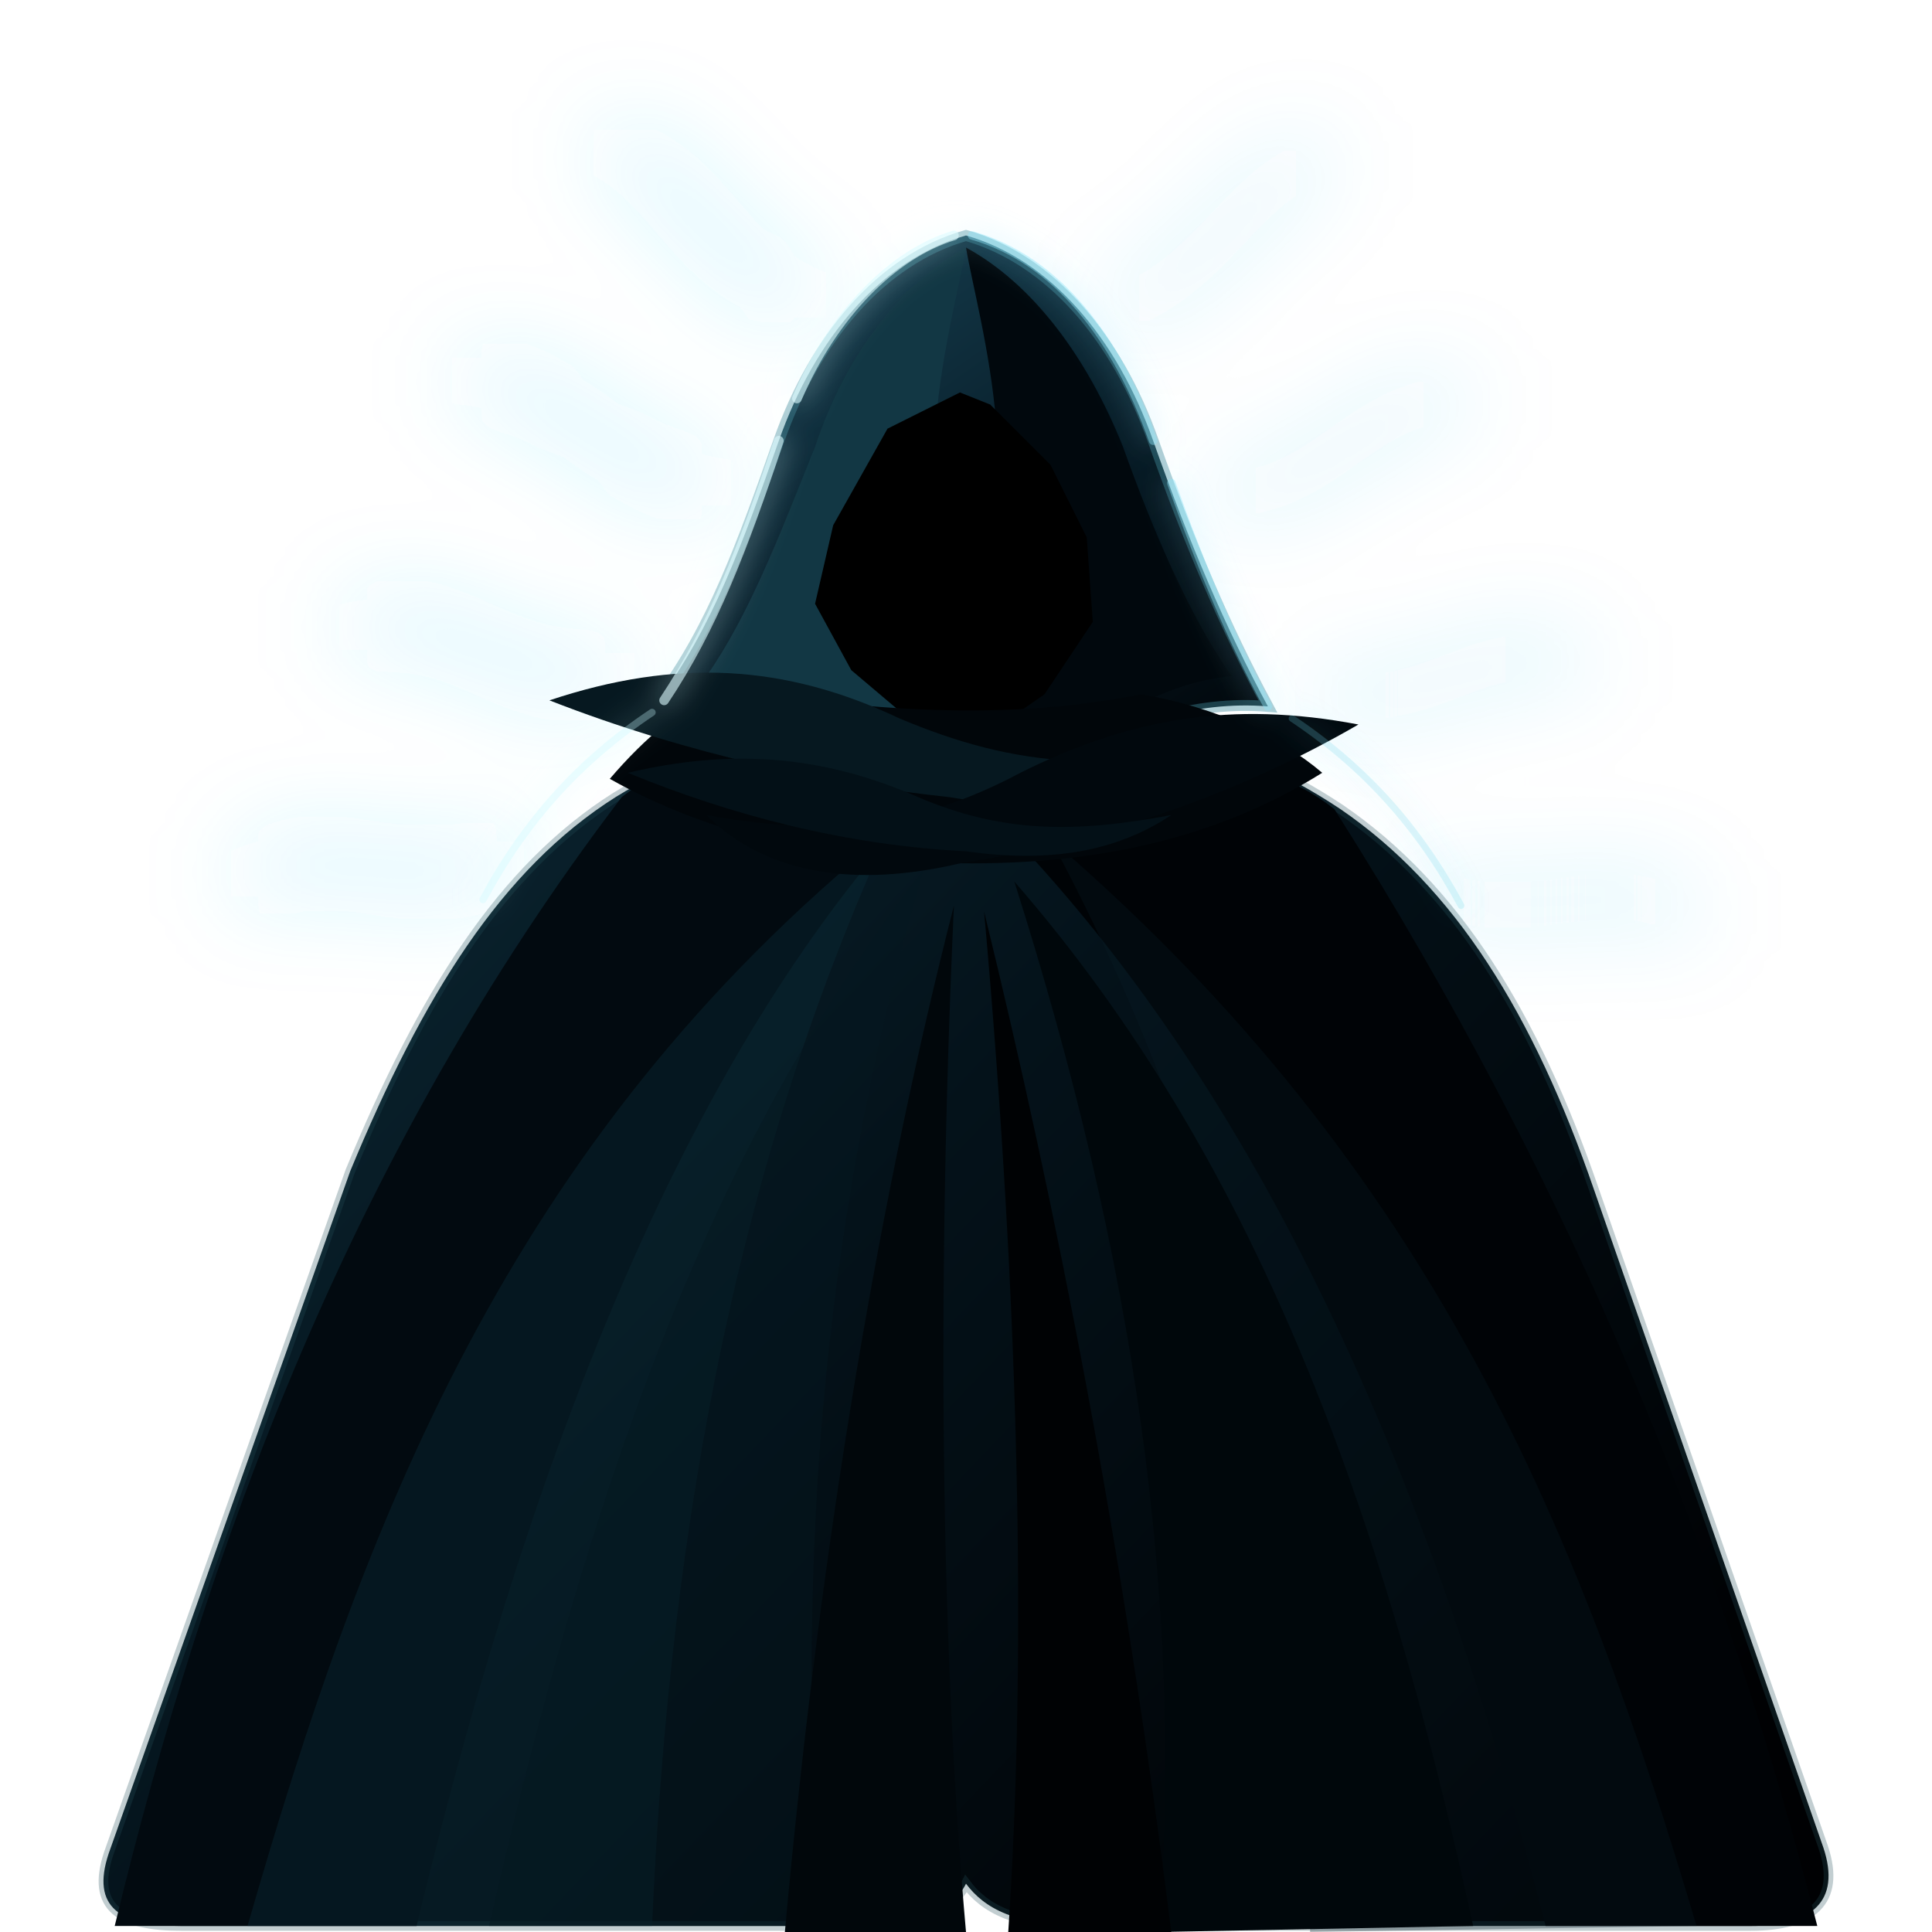
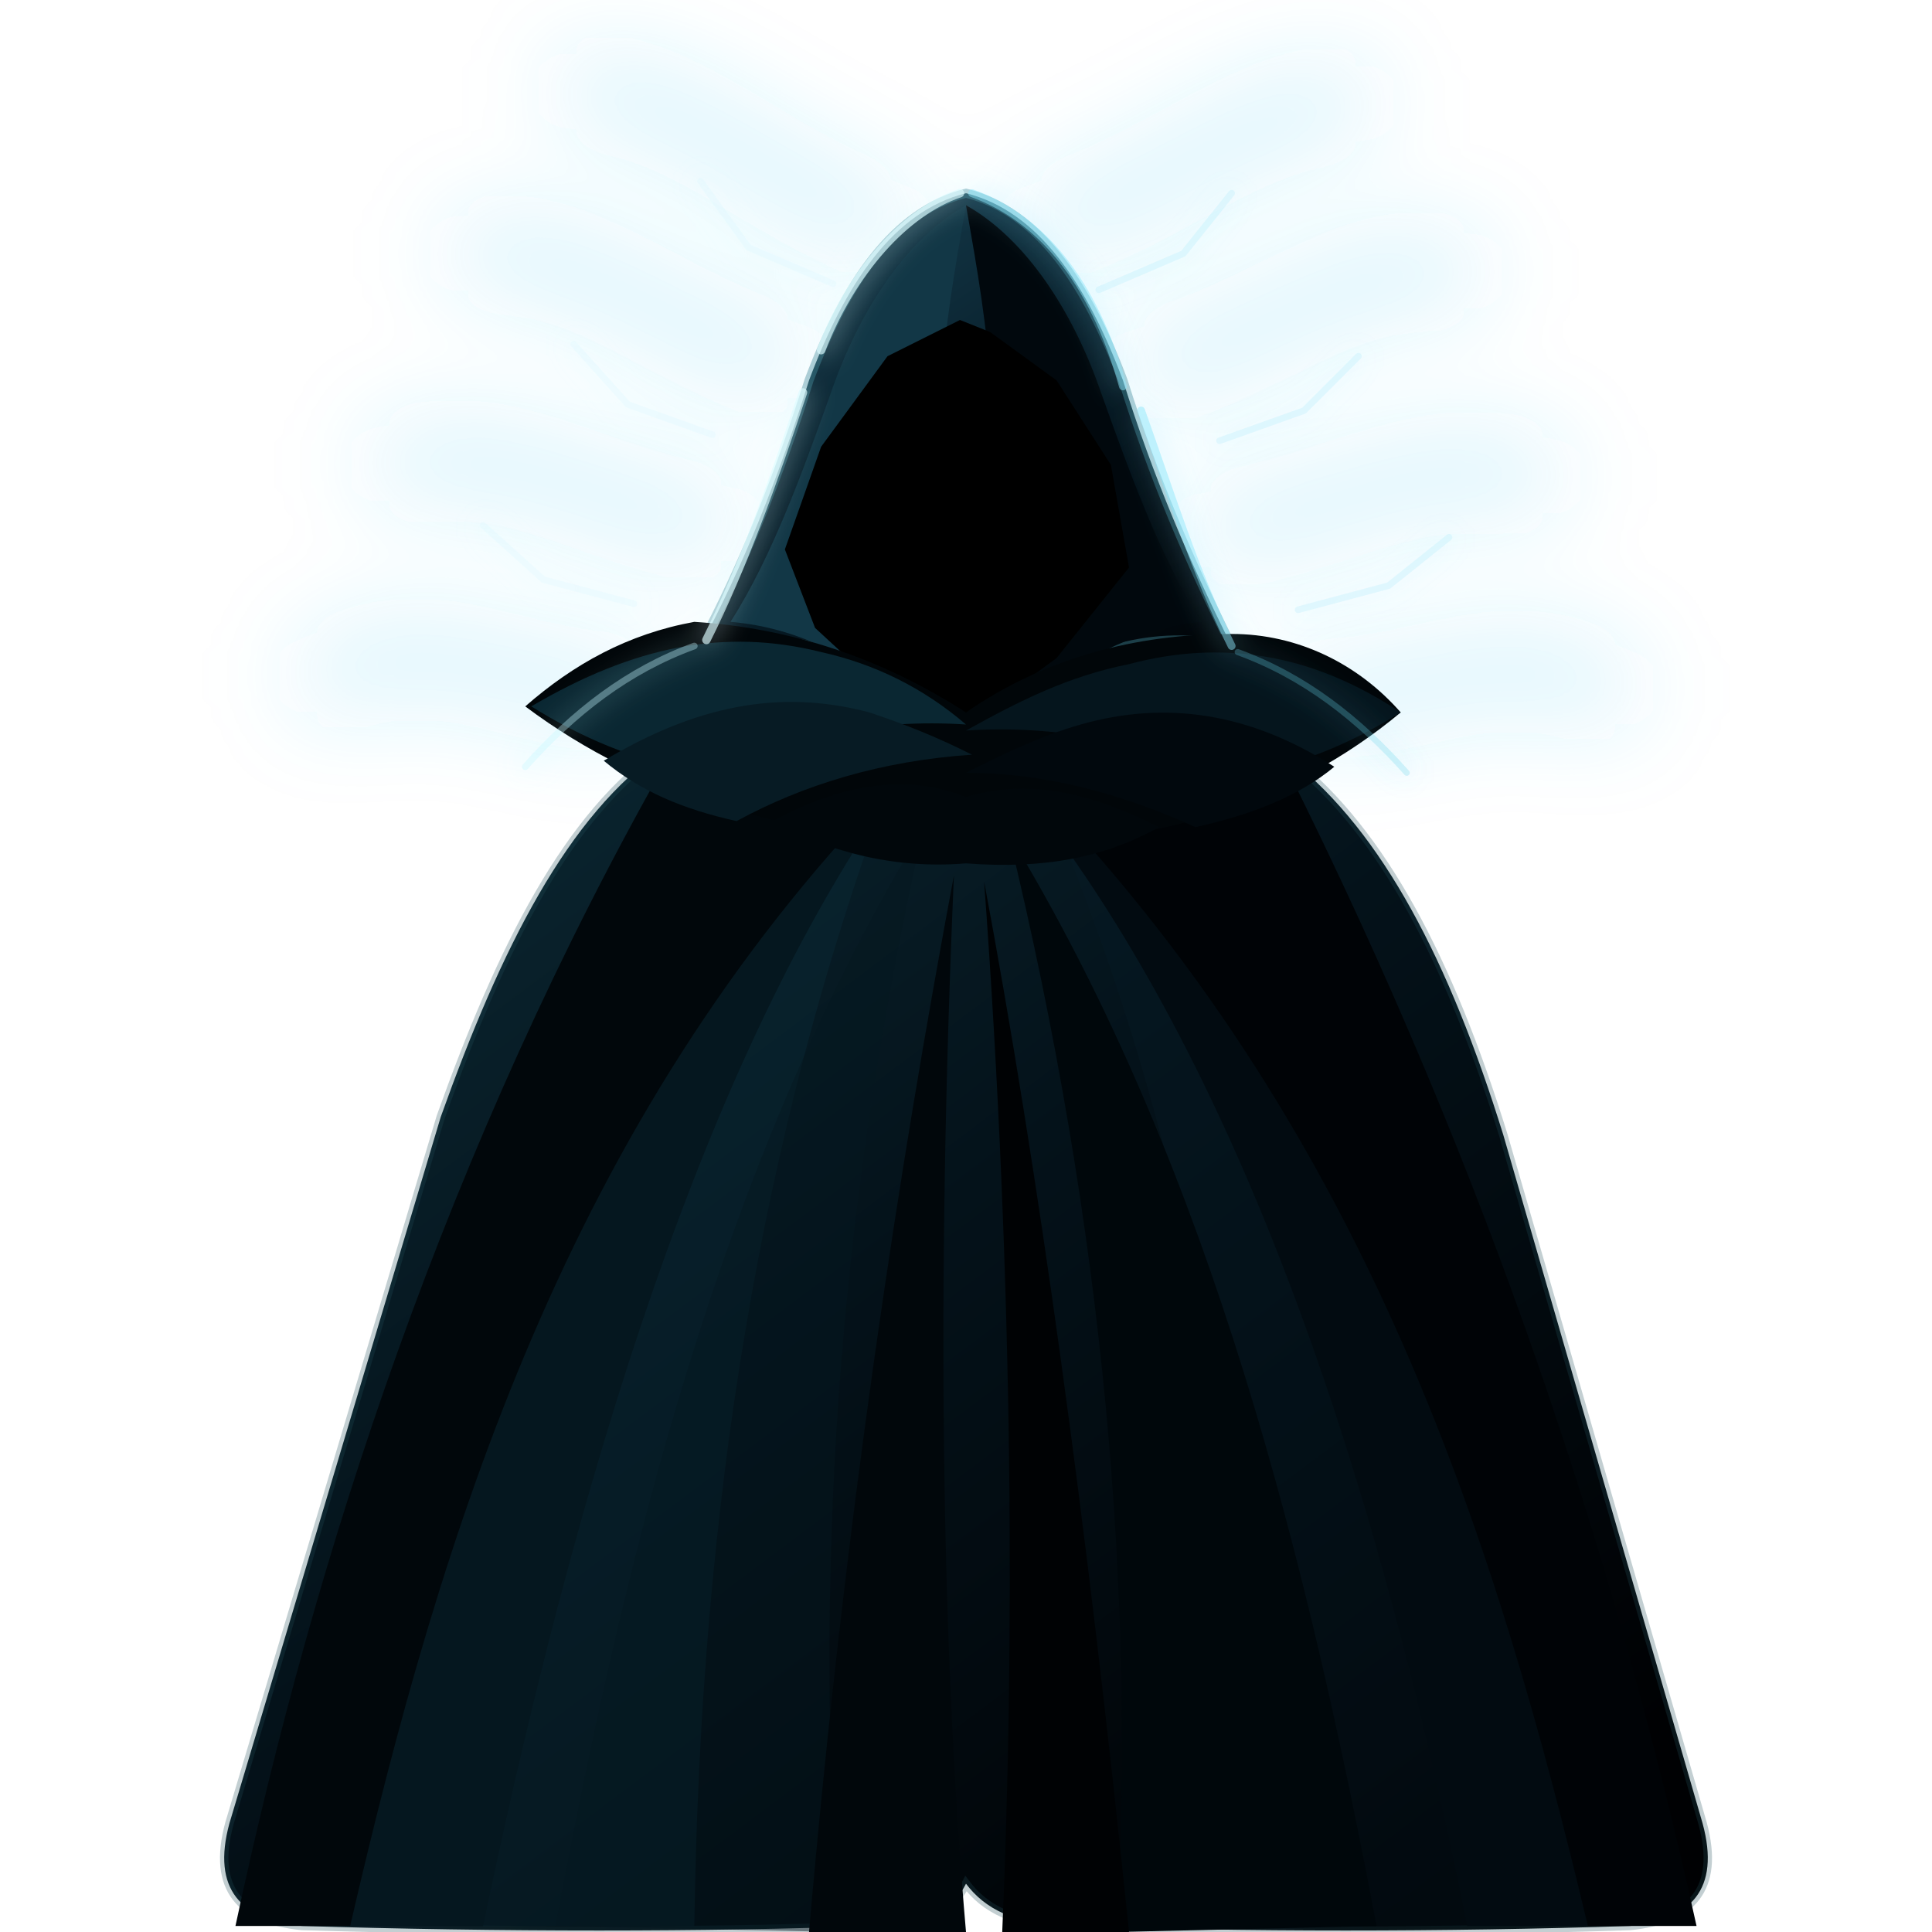
- <svg xmlns="http://www.w3.org/2000/svg" viewBox="0 0 32 32" role="img" aria-labelledby="t d" data-brand-vector-source="canonical-reference-v2-reset-v12-7">
+ <svg xmlns="http://www.w3.org/2000/svg" viewBox="0 0 32 32" role="img" aria-labelledby="t d" data-brand-vector-source="canonical-reference-v2-macro-reset-v13-4">
  <defs>
-     <linearGradient id="c" x1="5" y1="13" x2="25" y2="32" gradientUnits="userSpaceOnUse">
-       <stop stop-color="#0b2632" />
-       <stop offset=".42" stop-color="#04121a" />
+     <linearGradient id="c" x1="8" y1="12" x2="23" y2="32" gradientUnits="userSpaceOnUse">
+       <stop stop-color="#0b2732" />
+       <stop offset=".44" stop-color="#04121a" />
      <stop offset="1" stop-color="#000103" />
    </linearGradient>
-     <linearGradient id="h" x1="13" y1="4" x2="20" y2="14" gradientUnits="userSpaceOnUse">
+     <linearGradient id="h" x1="13" y1="3" x2="19" y2="12" gradientUnits="userSpaceOnUse">
      <stop stop-color="#174052" />
-       <stop offset=".48" stop-color="#071c27" />
+       <stop offset=".5" stop-color="#071c27" />
      <stop offset="1" stop-color="#000205" />
    </linearGradient>
-     <filter id="b" x="-100%" y="-100%" width="300%" height="300%">
+     <filter id="b" x="-120%" y="-120%" width="340%" height="340%">
      <feGaussianBlur stdDeviation=".8" />
    </filter>
-     <filter id="g" x="-120%" y="-120%" width="340%" height="340%">
-       <feGaussianBlur stdDeviation=".24" result="x" />
+     <filter id="g" x="-130%" y="-130%" width="360%" height="360%">
+       <feGaussianBlur stdDeviation=".22" result="x" />
      <feMerge>
        <feMergeNode in="x" />
        <feMergeNode in="SourceGraphic" />
      </feMerge>
    </filter>
  </defs>
-   <g aria-hidden="true" fill="none" stroke-linecap="round">
-     <path d="M13.2 4.9C11.8 4.4 11.5 3.1 10.3 2.5M11.6 8C10 7.8 9.5 6.4 8 6.3M10 11.2C8.2 11.4 7.6 10 6.1 10.4M8.2 14.3C6.5 14.9 5.6 13.8 4.3 14.5" stroke="#39d2ff" stroke-opacity=".22" stroke-width=".8" filter="url(#b)" />
-     <path d="M18.6 5.1C20.1 4.5 20.5 3.2 21.7 2.7M20.3 8.2C22 8.1 22.4 6.8 24 6.6M22 11.5C23.8 11.8 24.5 10.5 26 11M23.8 14.8C25.5 15.4 26.4 14.4 27.8 15.1" stroke="#25bce9" stroke-opacity=".16" stroke-width=".75" filter="url(#b)" />
+   <g aria-hidden="true" fill="none" stroke-linecap="round" stroke-linejoin="round">
+     <g filter="url(#b)" stroke="#31c9f4" stroke-opacity=".19" stroke-width="1.25">
+       <path d="M14.5 3.7C12.5 2.9 11.5 1.7 9.8 1.5M12.8 6C10.8 5.3 9.7 4.1 8 4.2M11.7 8.7C9.6 8.3 8.5 7.3 6.7 7.7M10.3 11.5C8.4 11.4 7.2 10.4 5.5 11.2" />
+       <path d="M17.5 3.7C19.5 3 20.5 1.9 22.2 1.7M19.2 6.1C21.2 5.5 22.3 4.3 24 4.5M20.3 8.8C22.4 8.4 23.5 7.5 25.3 7.9M21.7 11.6C23.6 11.6 24.8 10.6 26.5 11.4" />
+     </g>
+     <g filter="url(#g)" stroke-width=".11">
+       <path d="M13.8 4.7L12.4 4.1L11.6 3M11.8 7.2L10.4 6.7L9.5 5.7M10.5 10L9 9.6L8 8.7" stroke="#d9fbff" stroke-opacity=".25" />
+       <path d="M18.2 4.8L19.6 4.2L20.4 3.2M20.2 7.3L21.6 6.8L22.5 5.9M21.5 10.1L23 9.7L24 8.9" stroke="#91e6fa" stroke-opacity=".19" />
+     </g>
  </g>
-   <path d="M16 11.7C14 11.6 12 12.1 10.2 13.2C8.3 14.4 7 16.5 5.8 19.4L1.8 30.7C1.5 31.6 2 31.9 3 31.9H14.2C15.3 31.9 15.8 31.6 16 31.2C16.3 31.6 16.8 31.9 18 31.9H29C30 31.9 30.5 31.5 30.2 30.6L26.4 19.7C25.4 16.8 24.1 14.7 22.2 13.4C20.4 12.2 18.3 11.7 16 11.7Z" fill="url(#c)" stroke="#244f5c" stroke-opacity=".28" stroke-width=".16" />
-   <g>
-     <path d="M1.9 31.9C3.4 25.7 5.8 19.1 10.3 13.2C11.7 12.1 13.2 12.5 14.8 13.8C11.6 17.5 9 23.2 6.9 31.9Z" fill="#020a10" />
-     <path d="M4.1 31.9C6 25.3 8.4 18.9 14.7 13.8C12.3 19.1 11.1 25 10.8 31.9Z" fill="#0b2834" fill-opacity=".45" />
-     <path d="M8.1 31.9C9.7 24.9 11.7 19 15.3 14.4C13.5 20.6 13.2 26.4 13.6 31.9Z" fill="#061720" fill-opacity=".48" />
-     <path d="M13 32C13.6 25.4 14.6 19.7 15.8 15C15.5 21.6 15.6 27.5 16 32Z" fill="#01070b" />
-     <path d="M30.1 31.9C28.6 26 26.1 19.7 22.1 13.4C20.7 12.3 19.1 12.6 17 14.1C20.6 18 23.5 23.7 25.6 31.9Z" fill="#000306" />
-     <path d="M28.1 31.9C26.2 25.5 23.8 19.4 17.4 13.9C20.3 19.3 21.6 25 21.7 32Z" fill="#071d27" fill-opacity=".3" />
-     <path d="M24.4 31.9C22.9 25 20.8 19.2 16.8 14.6C18.8 20.9 19.6 26.5 19.2 32Z" fill="#00070b" />
-     <path d="M19.4 32C18.6 25.6 17.5 20 16.3 15.1C16.9 21.8 17 27.5 16.7 32Z" fill="#000204" />
-   </g>
-   <path d="M16 3.9C14.6 4.3 13.5 5.6 12.9 7.3C12.3 9 11.8 10.4 10.9 11.6C12.2 11.5 13.6 11.9 14.7 12.7C15.3 13.1 15.7 13.5 16 13.9C16.4 13.4 16.9 13 17.5 12.6C18.6 12 19.8 11.6 21 11.7C20.3 10.4 19.7 9 19.1 7.3C18.5 5.6 17.4 4.3 16 3.9Z" fill="url(#h)" stroke="#428b9b" stroke-opacity=".42" stroke-width=".18" />
-   <path d="M16 4.1C14.9 4.7 14 5.9 13.5 7.4C12.9 8.9 12.4 10.2 11.7 11.2C13 11.3 14.2 12.1 15.7 13.6C15.2 11 15.3 8.9 15.5 7C15.6 5.8 15.9 4.7 16 4.1Z" fill="#123744" />
-   <path d="M16 4.1C17.1 4.7 18 5.9 18.6 7.4C19.1 8.8 19.7 10.2 20.4 11.2C19.2 11.3 17.9 12.1 16.2 13.6C16.7 11 16.8 8.9 16.5 7C16.4 5.8 16.1 4.7 16 4.1Z" fill="#01080d" />
-   <path d="M15.9 6.5L14.7 7.1L13.8 8.7L13.5 10L14.1 11.1L15.4 12.2L16 12.4L17.3 11.5L18.1 10.3L18 8.9L17.4 7.7L16.4 6.7Z" fill="#000" />
-   <path d="M12 11.4C14 11.7 16.4 12 18.9 11.5C20.1 11.7 21.2 12.2 21.9 12.8C20.3 13.8 18.4 14.3 16.1 14.3C13.7 14.3 11.7 13.8 10.1 12.9C10.7 12.2 11.3 11.7 12 11.4Z" fill="#01060a" />
-   <path d="M9.1 11.6C11.2 10.9 13 11 14.9 11.9C16.8 12.7 18.5 12.9 21.2 12.1C20.2 13 18.8 13.4 17 13.4L15.7 13.2C13.8 13 11.4 12.5 9.1 11.6Z" fill="#061820" />
-   <path d="M22.5 12C20.4 11.6 18.7 11.9 16.9 12.8C15.4 13.6 13.9 13.9 11.7 13.5C12.7 14.5 14.2 14.7 15.9 14.3C18.4 13.9 20.6 13.1 22.5 12Z" fill="#01080d" />
-   <path d="M10.4 12.8C12.1 12.4 13.6 12.5 15.2 13.2C16.6 13.8 17.8 13.8 19.4 13.5C18.5 14.1 17.4 14.3 16 14.1C14 14 12.1 13.5 10.4 12.8Z" fill="#031017" />
+   <path d="M16 10.9C14.2 10.8 12.5 11.3 11 12.4C9.4 13.5 8.3 15.7 7.3 18.5L3.8 30.2C3.5 31.3 4 31.8 5 31.9C8.2 32 11.8 32 14.4 31.9C15.4 31.9 15.8 31.6 16 31.2C16.3 31.6 16.8 31.9 17.8 31.9C20.5 32 24 32 27 31.9C28 31.8 28.5 31.3 28.2 30.2L24.9 18.8C24 15.9 22.9 13.8 21.4 12.6C19.8 11.4 18.1 10.9 16 10.9Z" fill="url(#c)" stroke="#244f5c" stroke-opacity=".27" stroke-width=".14" />
+   <path d="M3.9 31.9C5.2 25.8 7.4 19 11.1 12.5C12.1 11.6 13.4 11.8 14.8 13.1C12 17.1 9.8 23.3 8 31.9Z" fill="#01070b" />
+   <path d="M5.8 31.9C7.3 25.4 9.4 18.6 14.7 13.1C12.6 18.8 11.6 24.9 11.5 31.9Z" fill="#0a2934" fill-opacity=".48" />
+   <path d="M9.2 31.9C10.5 24.9 12.2 18.8 15.3 13.7C13.8 20.3 13.5 26.3 13.9 32Z" fill="#061720" fill-opacity=".48" />
+   <path d="M13.4 32C14 25.1 14.9 19.3 15.8 14.5C15.5 21.4 15.6 27.4 16 32Z" fill="#01070b" />
+   <path d="M28.1 31.9C26.8 26 24.7 19.5 21.3 12.7C20.2 11.7 18.9 11.8 17.1 13.3C20.2 17.3 22.6 23.4 24.3 31.9Z" fill="#000306" />
+   <path d="M26.3 31.9C24.8 25.6 22.7 18.9 17.3 13.2C19.7 18.8 20.8 24.9 20.7 31.9Z" fill="#061d27" fill-opacity=".34" />
+   <path d="M22.8 31.9C21.5 25 19.8 18.9 16.7 13.8C18.3 20.4 18.8 26.4 18.5 32Z" fill="#00070b" />
+   <path d="M18.7 32C18 25.2 17.2 19.4 16.3 14.6C16.8 21.4 16.8 27.4 16.6 32Z" fill="#000204" />
+   <path d="M16 3.2C14.8 3.5 14 4.7 13.4 6.3C12.9 7.9 12.3 9.4 11.6 10.7C13 10.4 14.3 10.8 15.3 11.6C15.6 11.8 15.8 12.1 16 12.4C16.2 12.1 16.6 11.8 17 11.5C17.9 10.8 19.1 10.4 20.4 10.7C19.7 9.3 19.1 7.9 18.6 6.3C18 4.7 17.2 3.5 16 3.2Z" fill="url(#h)" stroke="#428b9b" stroke-opacity=".42" stroke-width=".15" />
+   <path d="M16 3.4C15.1 3.9 14.3 5 13.8 6.4C13.3 7.8 12.8 9.2 12.1 10.3C13.3 10.4 14.5 11 15.8 12.3C15.4 10 15.4 8 15.6 6.2C15.7 5 15.9 4 16 3.4Z" fill="#123746" />
+   <path d="M16 3.4C16.9 3.9 17.7 5 18.2 6.4C18.7 7.8 19.2 9.2 19.9 10.3C18.8 10.4 17.6 11 16.1 12.3C16.6 10 16.6 8 16.4 6.2C16.3 5 16.1 4 16 3.4Z" fill="#01080d" />
+   <path d="M15.9 5.3L14.7 5.9L13.6 7.4L13 9.1L13.5 10.4L14.8 11.6L16 12L17.5 10.9L18.7 9.4L18.4 7.7L17.5 6.3L16.4 5.5Z" fill="#000" />
+   <path d="M11.5 10.3C13.1 10.4 14.6 10.9 16 11.8C17.3 10.9 18.8 10.5 20.4 10.5C21.5 10.5 22.5 11 23.2 11.8C21.4 13.3 19 14.1 16 14C13.2 13.9 10.7 13.2 8.7 11.7C9.5 11 10.4 10.5 11.5 10.3Z" fill="#010609" />
+   <path d="M8.8 11.7C10.5 10.7 12 10.4 13.6 10.8C14.5 11 15.3 11.4 16 12C14.5 11.9 13 12.2 11.6 12.8C10.5 12.6 9.6 12.2 8.8 11.7Z" fill="#0a2732" />
+   <path d="M10 12.6C11.5 11.7 12.9 11.4 14.4 11.8C15 12 15.5 12.2 16.1 12.5C14.6 12.6 13.3 13 12.2 13.6C11.3 13.4 10.6 13.1 10 12.6Z" fill="#071b24" />
+   <path d="M23.2 11.8C21.7 10.8 20.2 10.6 18.7 11C17.7 11.2 16.9 11.6 16 12.1C17.5 12 19 12.3 20.3 12.9C21.5 12.7 22.4 12.3 23.2 11.8Z" fill="#05151d" />
+   <path d="M22.1 12.7C20.7 11.8 19.3 11.6 17.9 12C17.2 12.2 16.6 12.5 16 12.8C17.4 12.8 18.7 13.2 19.8 13.7C20.7 13.5 21.5 13.2 22.1 12.7Z" fill="#01080d" />
+   <path d="M12.8 13.6C13.9 13 15 12.8 16 13.2C17 12.9 18 13.1 19.2 13.7C18.3 14.2 17.3 14.4 16 14.3C14.8 14.4 13.7 14.1 12.8 13.6Z" fill="#01070b" />
  <g fill="none" stroke-linecap="round" filter="url(#g)">
-     <path d="M11 11.6C11.8 10.4 12.3 9.1 12.9 7.3M13.2 6.6C13.8 5.2 14.8 4.2 15.8 3.9" stroke="#dcfbff" stroke-opacity=".6" stroke-width=".16" />
-     <path d="M16.1 3.9C17.5 4.3 18.5 5.6 19.1 7.3M19.4 8C19.9 9.4 20.4 10.6 21 11.7" stroke="#8de6fa" stroke-opacity=".42" stroke-width=".14" />
-     <path d="M10.8 11.8C9.6 12.6 8.7 13.6 8 14.9" stroke="#c7f7ff" stroke-opacity=".32" stroke-width=".12" />
-     <path d="M21.4 11.9C22.6 12.7 23.5 13.7 24.2 15" stroke="#6bd5ef" stroke-opacity=".22" stroke-width=".11" />
+     <path d="M11.7 10.6C12.3 9.4 12.8 8 13.3 6.5M13.6 5.8C14.1 4.5 15 3.5 15.9 3.2" stroke="#dcfbff" stroke-opacity=".66" stroke-width=".14" />
+     <path d="M16.1 3.2C17.2 3.6 18.1 4.6 18.6 6.4M18.9 6.8C19.4 8.2 19.8 9.5 20.4 10.7" stroke="#8de6fa" stroke-opacity=".48" stroke-width=".13" />
+     <path d="M11.5 10.7C10.4 11.1 9.5 11.8 8.7 12.7" stroke="#c7f7ff" stroke-opacity=".36" stroke-width=".11" />
+     <path d="M20.5 10.8C21.6 11.2 22.5 11.9 23.3 12.8" stroke="#6bd5ef" stroke-opacity=".27" stroke-width=".1" />
  </g>
</svg>
